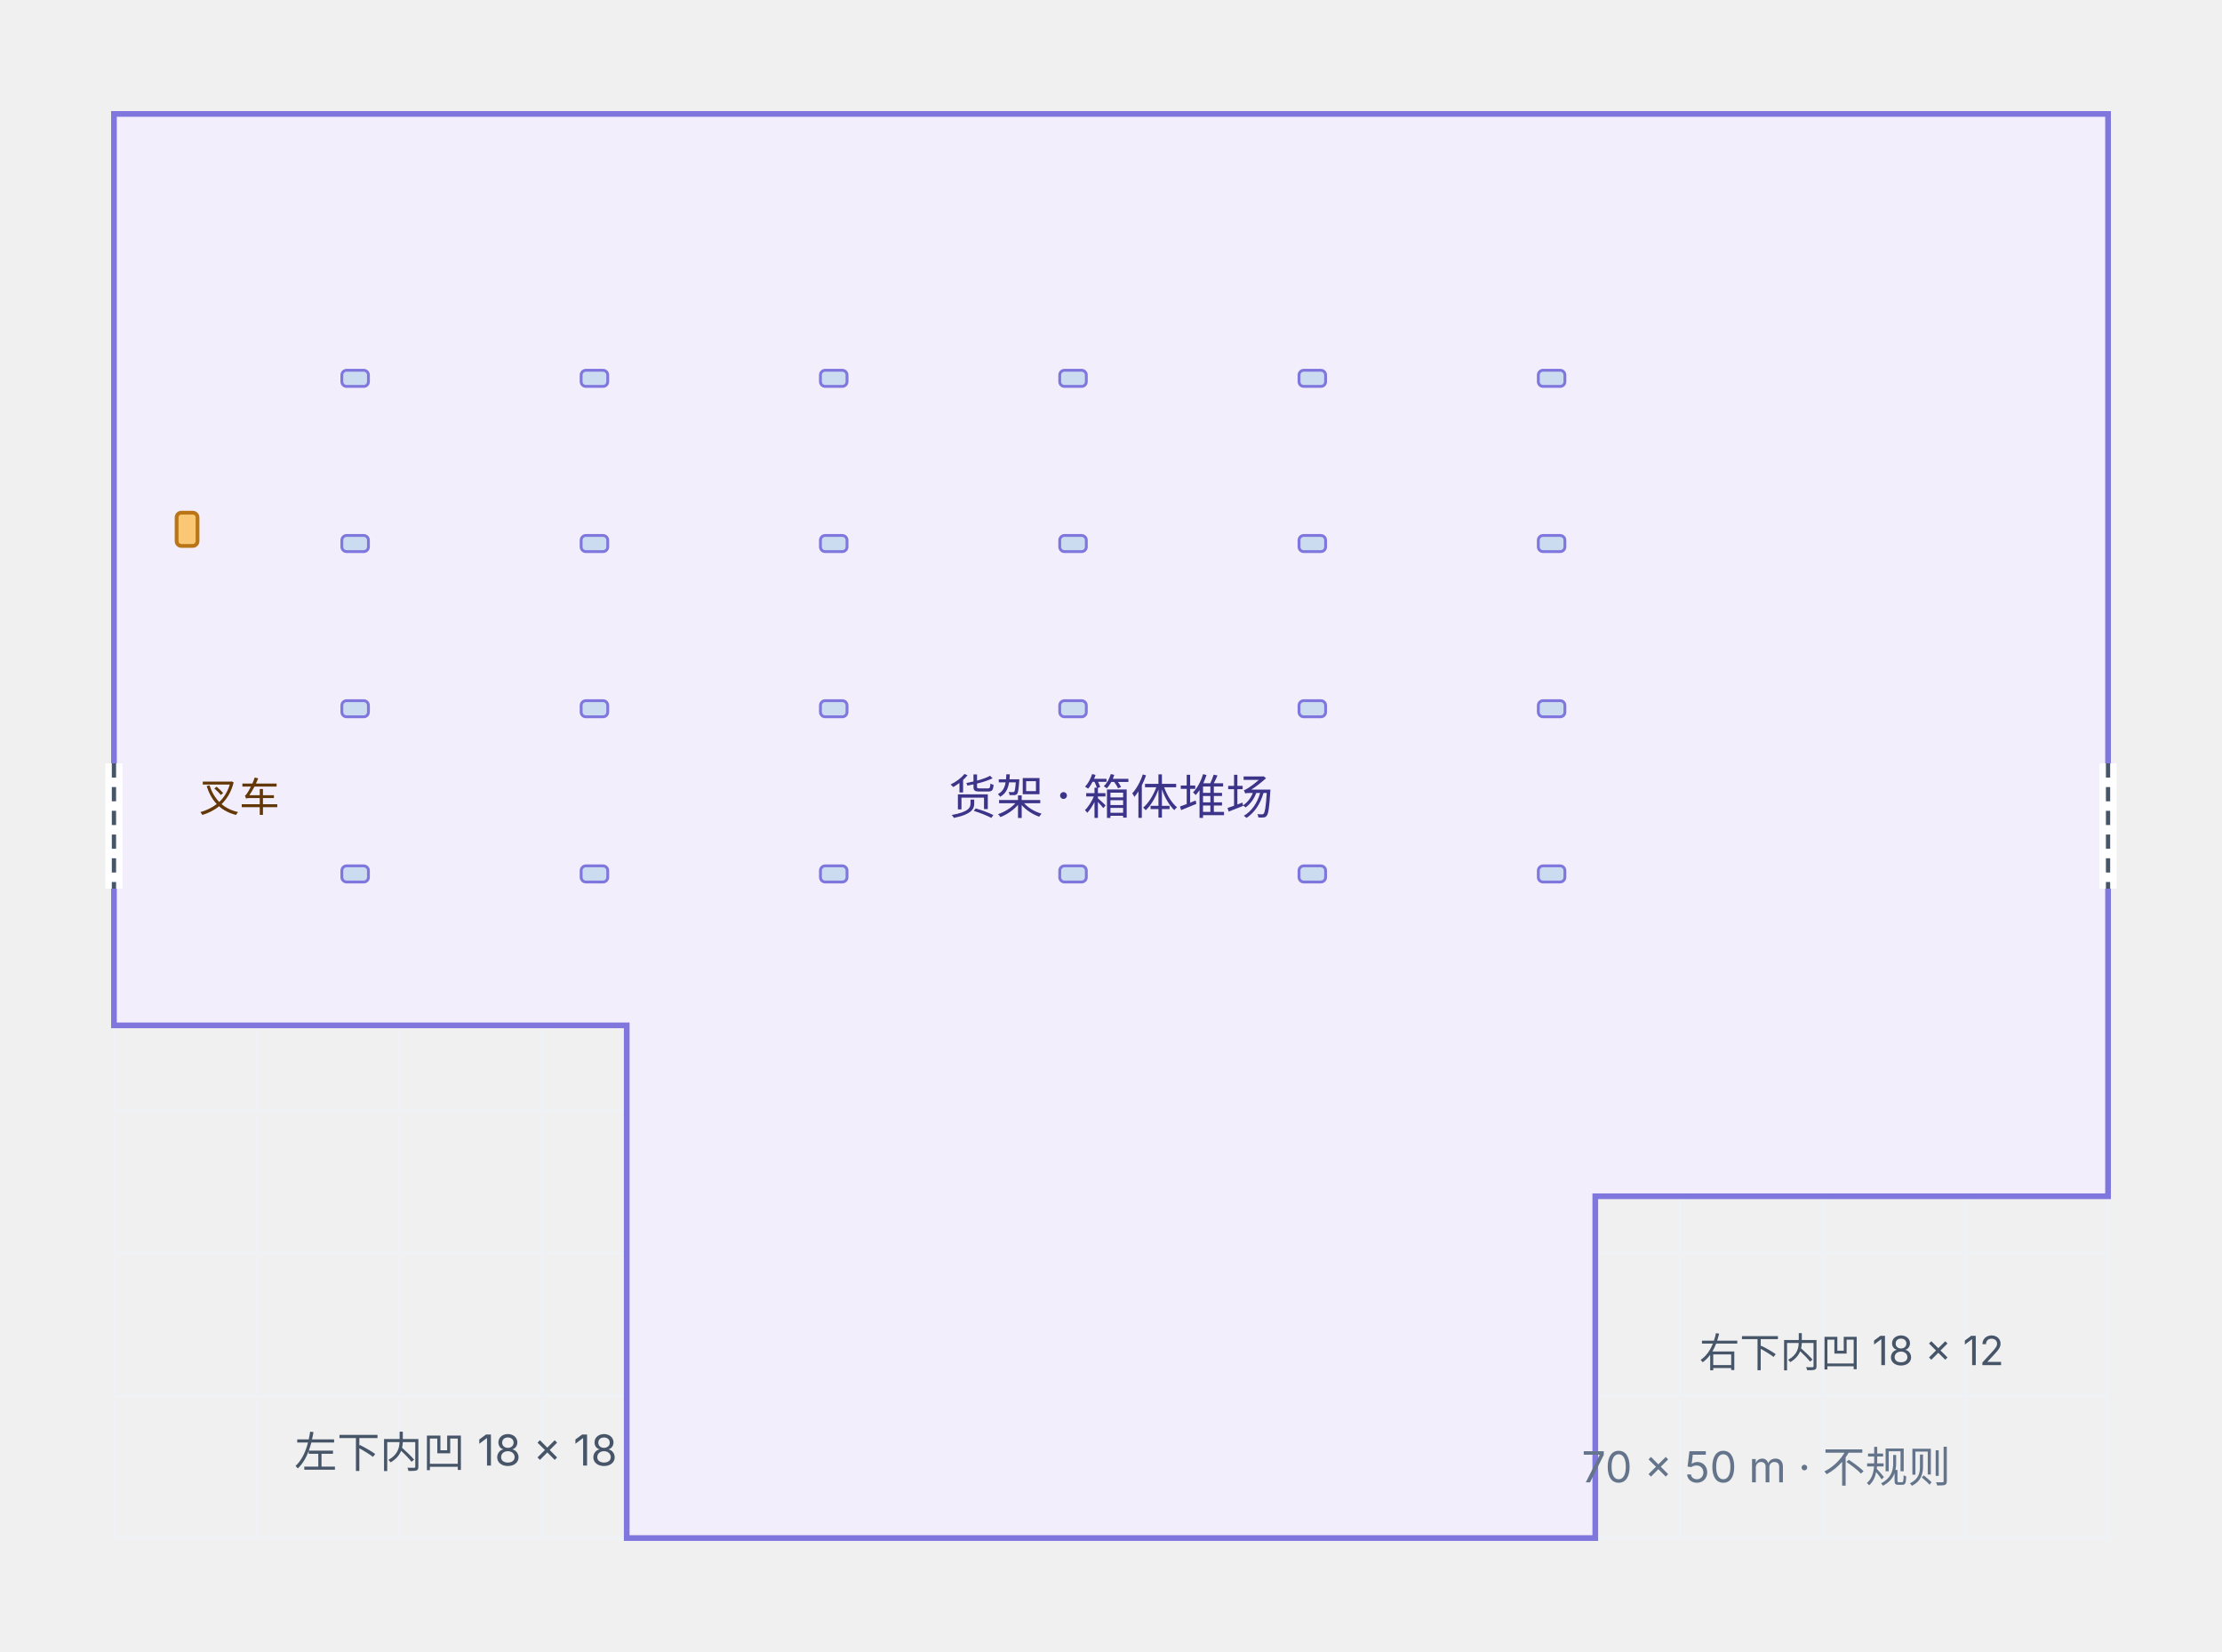
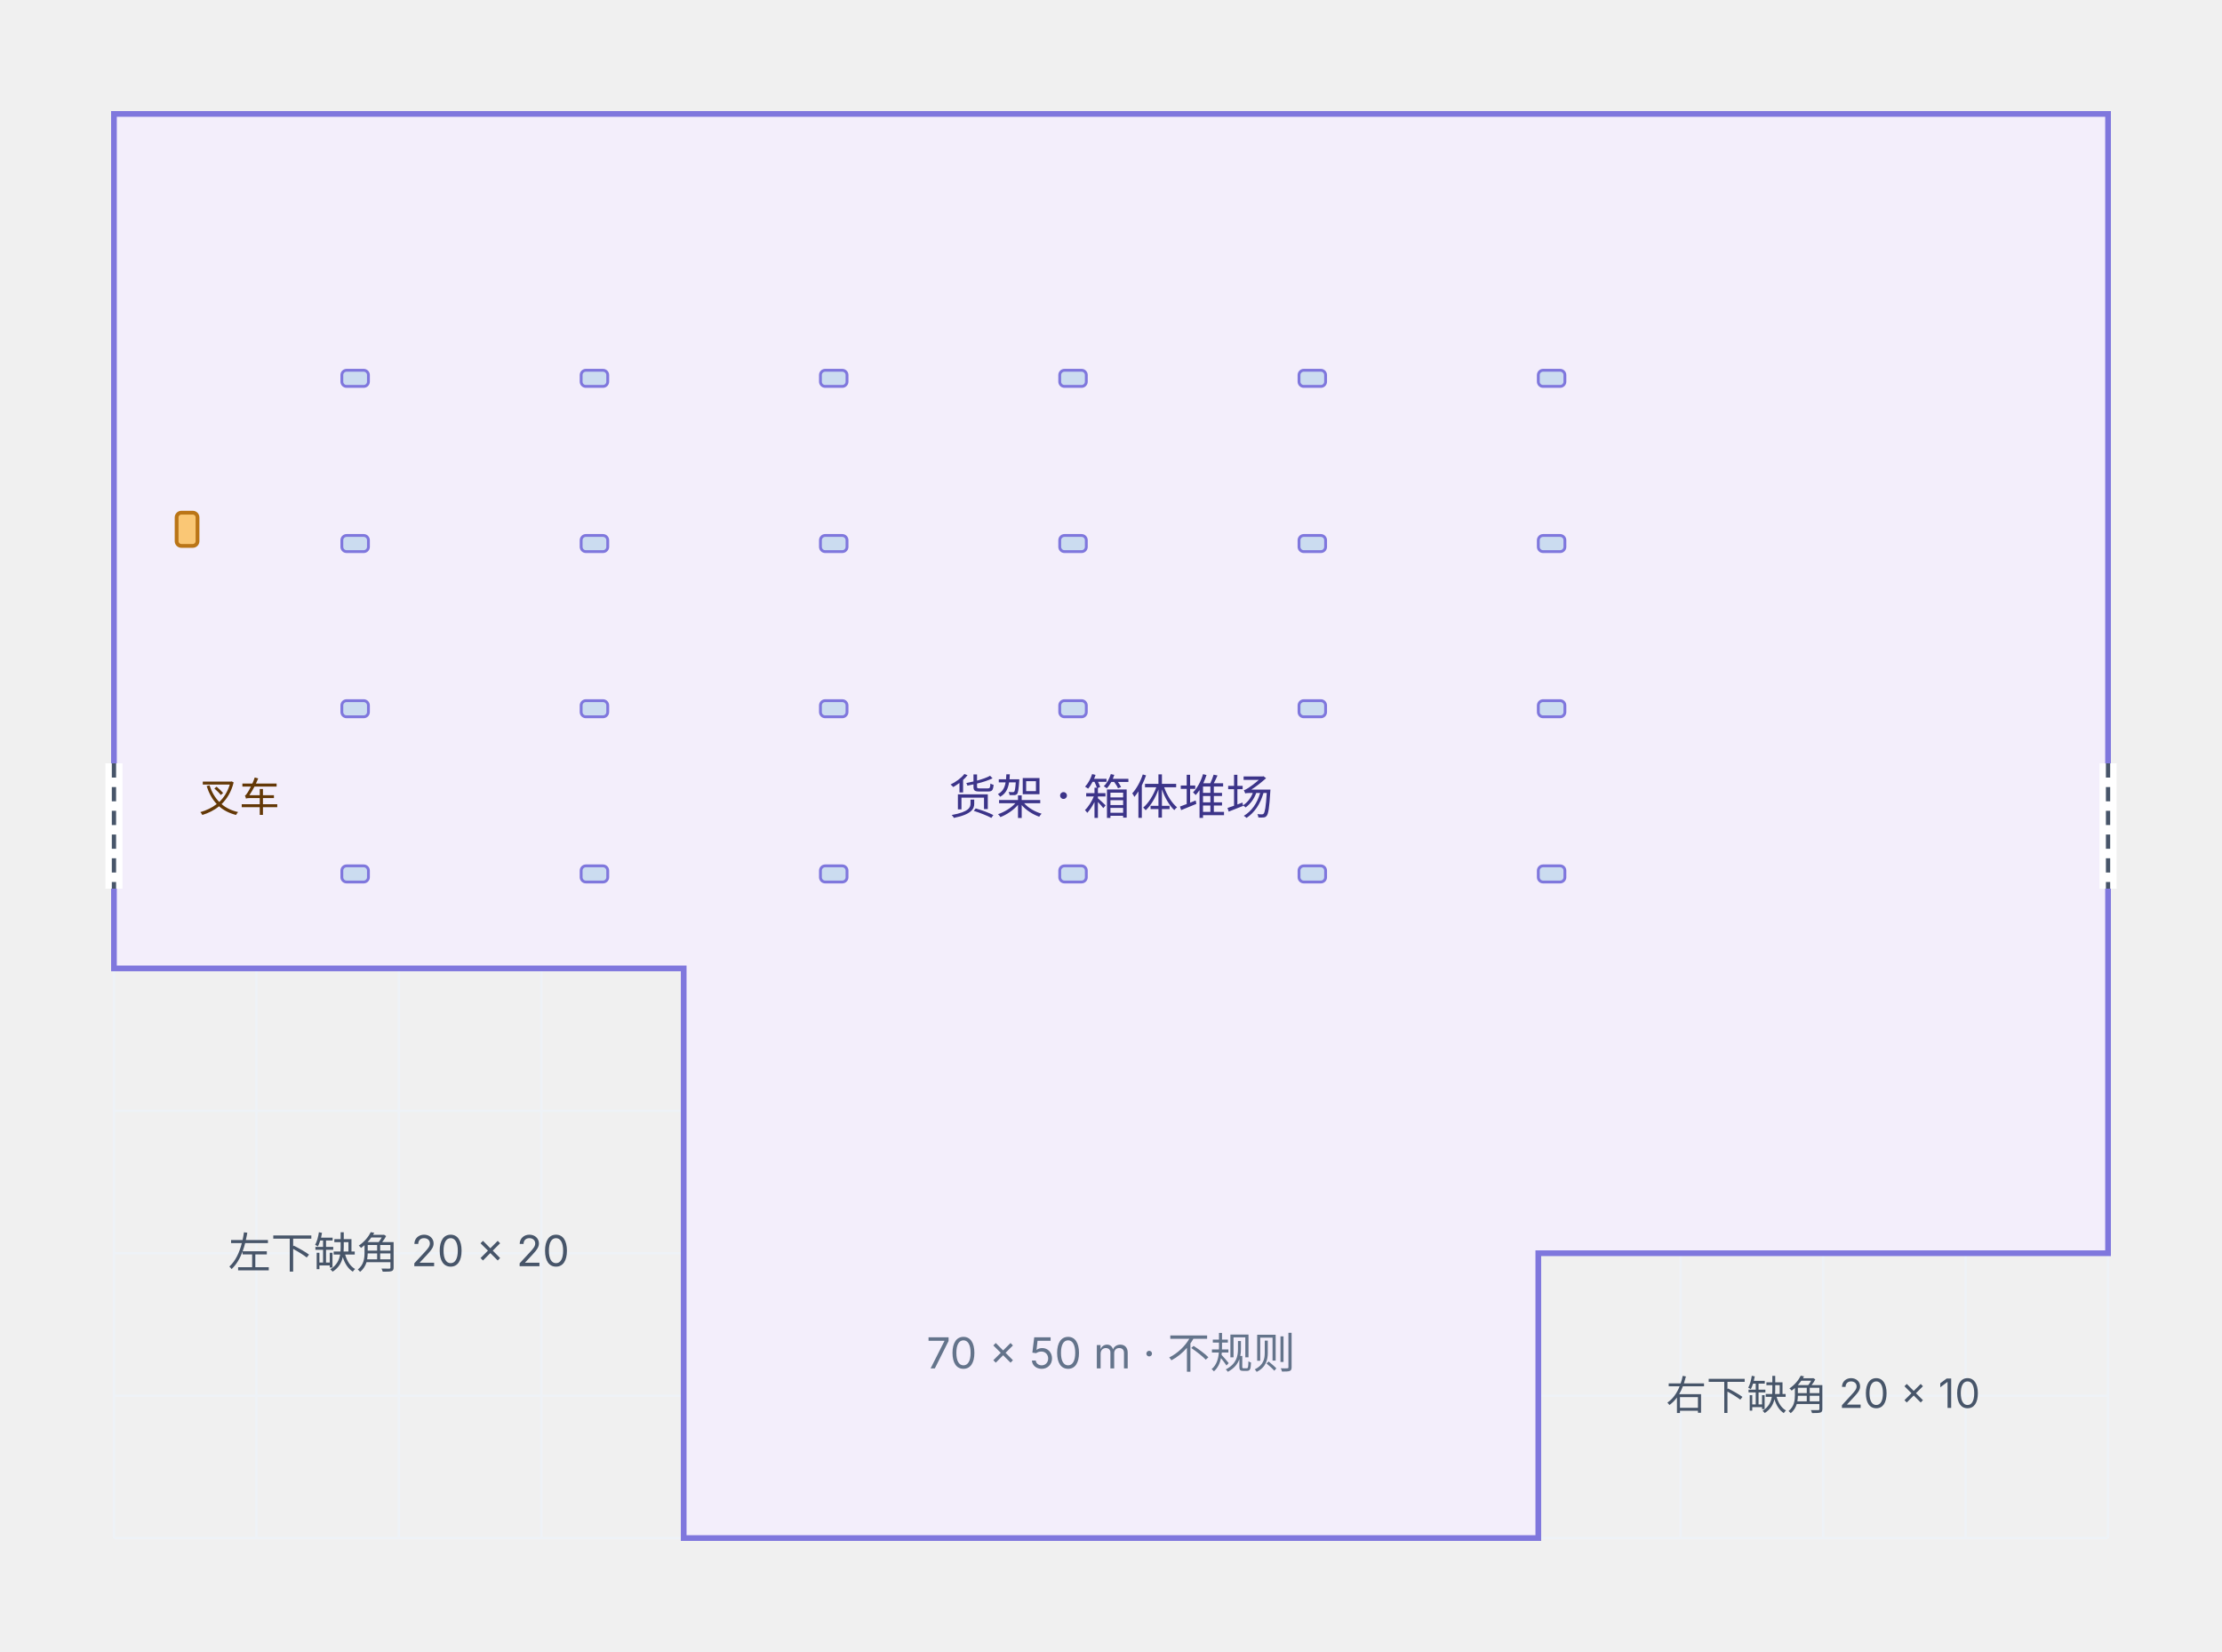
<svg xmlns="http://www.w3.org/2000/svg" width="468" height="348" viewBox="0 0 468 348" role="img" font-family="system-ui, -apple-system, Segoe UI, PingFang SC, Microsoft YaHei, sans-serif" style="max-width:100%;height:auto">
  <defs>
    <marker id="ar" viewBox="0 0 10 10" refX="8" refY="5" markerWidth="6" markerHeight="6" orient="auto-start-reverse">
      <path d="M2 1L8 5L2 9" fill="none" stroke="context-stroke" stroke-width="1.5" stroke-linecap="round" stroke-linejoin="round" />
    </marker>
    <marker id="ar-s" viewBox="0 0 10 10" refX="8" refY="5" markerWidth="4.5" markerHeight="4.5" orient="auto-start-reverse">
      <path d="M2 1L8 5L2 9" fill="none" stroke="context-stroke" stroke-width="1.6" stroke-linecap="round" stroke-linejoin="round" />
    </marker>
  </defs>
  <line x1="24" y1="24" x2="24" y2="324" stroke="#eef2f7" stroke-width="0.5" />
  <line x1="54" y1="24" x2="54" y2="324" stroke="#eef2f7" stroke-width="0.5" />
  <line x1="84" y1="24" x2="84" y2="324" stroke="#eef2f7" stroke-width="0.5" />
  <line x1="114" y1="24" x2="114" y2="324" stroke="#eef2f7" stroke-width="0.5" />
  <line x1="144" y1="24" x2="144" y2="324" stroke="#eef2f7" stroke-width="0.5" />
  <line x1="174" y1="24" x2="174" y2="324" stroke="#eef2f7" stroke-width="0.5" />
  <line x1="204" y1="24" x2="204" y2="324" stroke="#eef2f7" stroke-width="0.5" />
  <line x1="234" y1="24" x2="234" y2="324" stroke="#eef2f7" stroke-width="0.5" />
  <line x1="264" y1="24" x2="264" y2="324" stroke="#eef2f7" stroke-width="0.5" />
  <line x1="294" y1="24" x2="294" y2="324" stroke="#eef2f7" stroke-width="0.5" />
  <line x1="324" y1="24" x2="324" y2="324" stroke="#eef2f7" stroke-width="0.5" />
  <line x1="354" y1="24" x2="354" y2="324" stroke="#eef2f7" stroke-width="0.5" />
  <line x1="384" y1="24" x2="384" y2="324" stroke="#eef2f7" stroke-width="0.5" />
  <line x1="414" y1="24" x2="414" y2="324" stroke="#eef2f7" stroke-width="0.5" />
  <line x1="444" y1="24" x2="444" y2="324" stroke="#eef2f7" stroke-width="0.5" />
  <line x1="24" y1="24" x2="444" y2="24" stroke="#eef2f7" stroke-width="0.5" />
  <line x1="24" y1="54" x2="444" y2="54" stroke="#eef2f7" stroke-width="0.5" />
  <line x1="24" y1="84" x2="444" y2="84" stroke="#eef2f7" stroke-width="0.5" />
  <line x1="24" y1="114" x2="444" y2="114" stroke="#eef2f7" stroke-width="0.5" />
  <line x1="24" y1="144" x2="444" y2="144" stroke="#eef2f7" stroke-width="0.5" />
  <line x1="24" y1="174" x2="444" y2="174" stroke="#eef2f7" stroke-width="0.5" />
  <line x1="24" y1="204" x2="444" y2="204" stroke="#eef2f7" stroke-width="0.5" />
  <line x1="24" y1="234" x2="444" y2="234" stroke="#eef2f7" stroke-width="0.5" />
  <line x1="24" y1="264" x2="444" y2="264" stroke="#eef2f7" stroke-width="0.5" />
  <line x1="24" y1="294" x2="444" y2="294" stroke="#eef2f7" stroke-width="0.5" />
  <line x1="24" y1="324" x2="444" y2="324" stroke="#eef2f7" stroke-width="0.5" />
-   <polygon points="24,24 444,24 444,252 336,252 336,324 132,324 132,216 24,216" fill="#F3EEFB" stroke="#7F77DD" stroke-width="1.2" />
+   <polygon points="24,24 444,24 444,264 324,264 324,324 144,324 144,204 24,204" fill="#F3EEFB" stroke="#7F77DD" stroke-width="1.2" />
  <rect x="72" y="78" width="5.6" height="3.4" rx="1" fill="#cbdcf0" stroke="#7F77DD" stroke-width="0.6" />
  <rect x="122.4" y="78" width="5.6" height="3.4" rx="1" fill="#cbdcf0" stroke="#7F77DD" stroke-width="0.6" />
  <rect x="172.8" y="78" width="5.6" height="3.4" rx="1" fill="#cbdcf0" stroke="#7F77DD" stroke-width="0.6" />
  <rect x="223.2" y="78" width="5.6" height="3.4" rx="1" fill="#cbdcf0" stroke="#7F77DD" stroke-width="0.6" />
  <rect x="273.6" y="78" width="5.6" height="3.4" rx="1" fill="#cbdcf0" stroke="#7F77DD" stroke-width="0.6" />
  <rect x="324" y="78" width="5.6" height="3.4" rx="1" fill="#cbdcf0" stroke="#7F77DD" stroke-width="0.6" />
  <rect x="72" y="112.8" width="5.6" height="3.4" rx="1" fill="#cbdcf0" stroke="#7F77DD" stroke-width="0.6" />
  <rect x="122.4" y="112.8" width="5.6" height="3.4" rx="1" fill="#cbdcf0" stroke="#7F77DD" stroke-width="0.6" />
  <rect x="172.8" y="112.8" width="5.6" height="3.4" rx="1" fill="#cbdcf0" stroke="#7F77DD" stroke-width="0.6" />
  <rect x="223.2" y="112.8" width="5.6" height="3.4" rx="1" fill="#cbdcf0" stroke="#7F77DD" stroke-width="0.6" />
  <rect x="273.6" y="112.8" width="5.6" height="3.4" rx="1" fill="#cbdcf0" stroke="#7F77DD" stroke-width="0.6" />
  <rect x="324" y="112.8" width="5.6" height="3.4" rx="1" fill="#cbdcf0" stroke="#7F77DD" stroke-width="0.6" />
  <rect x="72" y="147.6" width="5.6" height="3.4" rx="1" fill="#cbdcf0" stroke="#7F77DD" stroke-width="0.6" />
  <rect x="122.4" y="147.6" width="5.6" height="3.4" rx="1" fill="#cbdcf0" stroke="#7F77DD" stroke-width="0.6" />
  <rect x="172.8" y="147.6" width="5.6" height="3.4" rx="1" fill="#cbdcf0" stroke="#7F77DD" stroke-width="0.6" />
  <rect x="223.2" y="147.6" width="5.6" height="3.4" rx="1" fill="#cbdcf0" stroke="#7F77DD" stroke-width="0.6" />
  <rect x="273.6" y="147.6" width="5.6" height="3.4" rx="1" fill="#cbdcf0" stroke="#7F77DD" stroke-width="0.6" />
  <rect x="324" y="147.6" width="5.6" height="3.4" rx="1" fill="#cbdcf0" stroke="#7F77DD" stroke-width="0.6" />
  <rect x="72" y="182.4" width="5.6" height="3.4" rx="1" fill="#cbdcf0" stroke="#7F77DD" stroke-width="0.6" />
  <rect x="122.4" y="182.4" width="5.6" height="3.4" rx="1" fill="#cbdcf0" stroke="#7F77DD" stroke-width="0.6" />
  <rect x="172.8" y="182.4" width="5.6" height="3.4" rx="1" fill="#cbdcf0" stroke="#7F77DD" stroke-width="0.6" />
  <rect x="223.2" y="182.4" width="5.6" height="3.4" rx="1" fill="#cbdcf0" stroke="#7F77DD" stroke-width="0.6" />
  <rect x="273.6" y="182.4" width="5.6" height="3.4" rx="1" fill="#cbdcf0" stroke="#7F77DD" stroke-width="0.6" />
  <rect x="324" y="182.4" width="5.6" height="3.4" rx="1" fill="#cbdcf0" stroke="#7F77DD" stroke-width="0.6" />
  <rect x="37.2" y="108" width="4.4" height="7" rx="1" fill="#FAC775" stroke="#BA7517" stroke-width="0.8" />
  <text x="50.4" y="168" font-size="8.5" font-weight="400" text-anchor="middle" dominant-baseline="middle" fill="#633806">叉车</text>
-   <text x="96" y="306" font-size="9" font-weight="400" text-anchor="middle" dominant-baseline="middle" fill="#475569">左下内凹 18 × 18</text>
-   <text x="390" y="285" font-size="8.5" font-weight="400" text-anchor="middle" dominant-baseline="middle" fill="#475569">右下内凹 18 × 12</text>
-   <text x="372" y="309" font-size="9" font-weight="400" text-anchor="middle" dominant-baseline="middle" fill="#64748b">70 × 50 m · 不规则</text>
+   <text x="84" y="264" font-size="9" font-weight="400" text-anchor="middle" dominant-baseline="middle" fill="#475569">左下缺角 20 × 20</text>
+   <text x="384" y="294" font-size="8.5" font-weight="400" text-anchor="middle" dominant-baseline="middle" fill="#475569">右下缺角 20 × 10</text>
+   <text x="234" y="285" font-size="9" font-weight="400" text-anchor="middle" dominant-baseline="middle" fill="#64748b">70 × 50 m · 不规则</text>
  <text x="234" y="168" font-size="10" font-weight="500" text-anchor="middle" dominant-baseline="middle" fill="#3C3489">货架 · 箱体堆场</text>
  <line x1="24" y1="160.8" x2="24" y2="187.2" stroke="#ffffff" stroke-width="3.6" />
  <line x1="24" y1="160.8" x2="24" y2="187.2" stroke="#475569" stroke-width="0.9" stroke-dasharray="3 2" />
  <line x1="444" y1="160.8" x2="444" y2="187.2" stroke="#ffffff" stroke-width="3.6" />
  <line x1="444" y1="160.8" x2="444" y2="187.2" stroke="#475569" stroke-width="0.9" stroke-dasharray="3 2" />
</svg>
